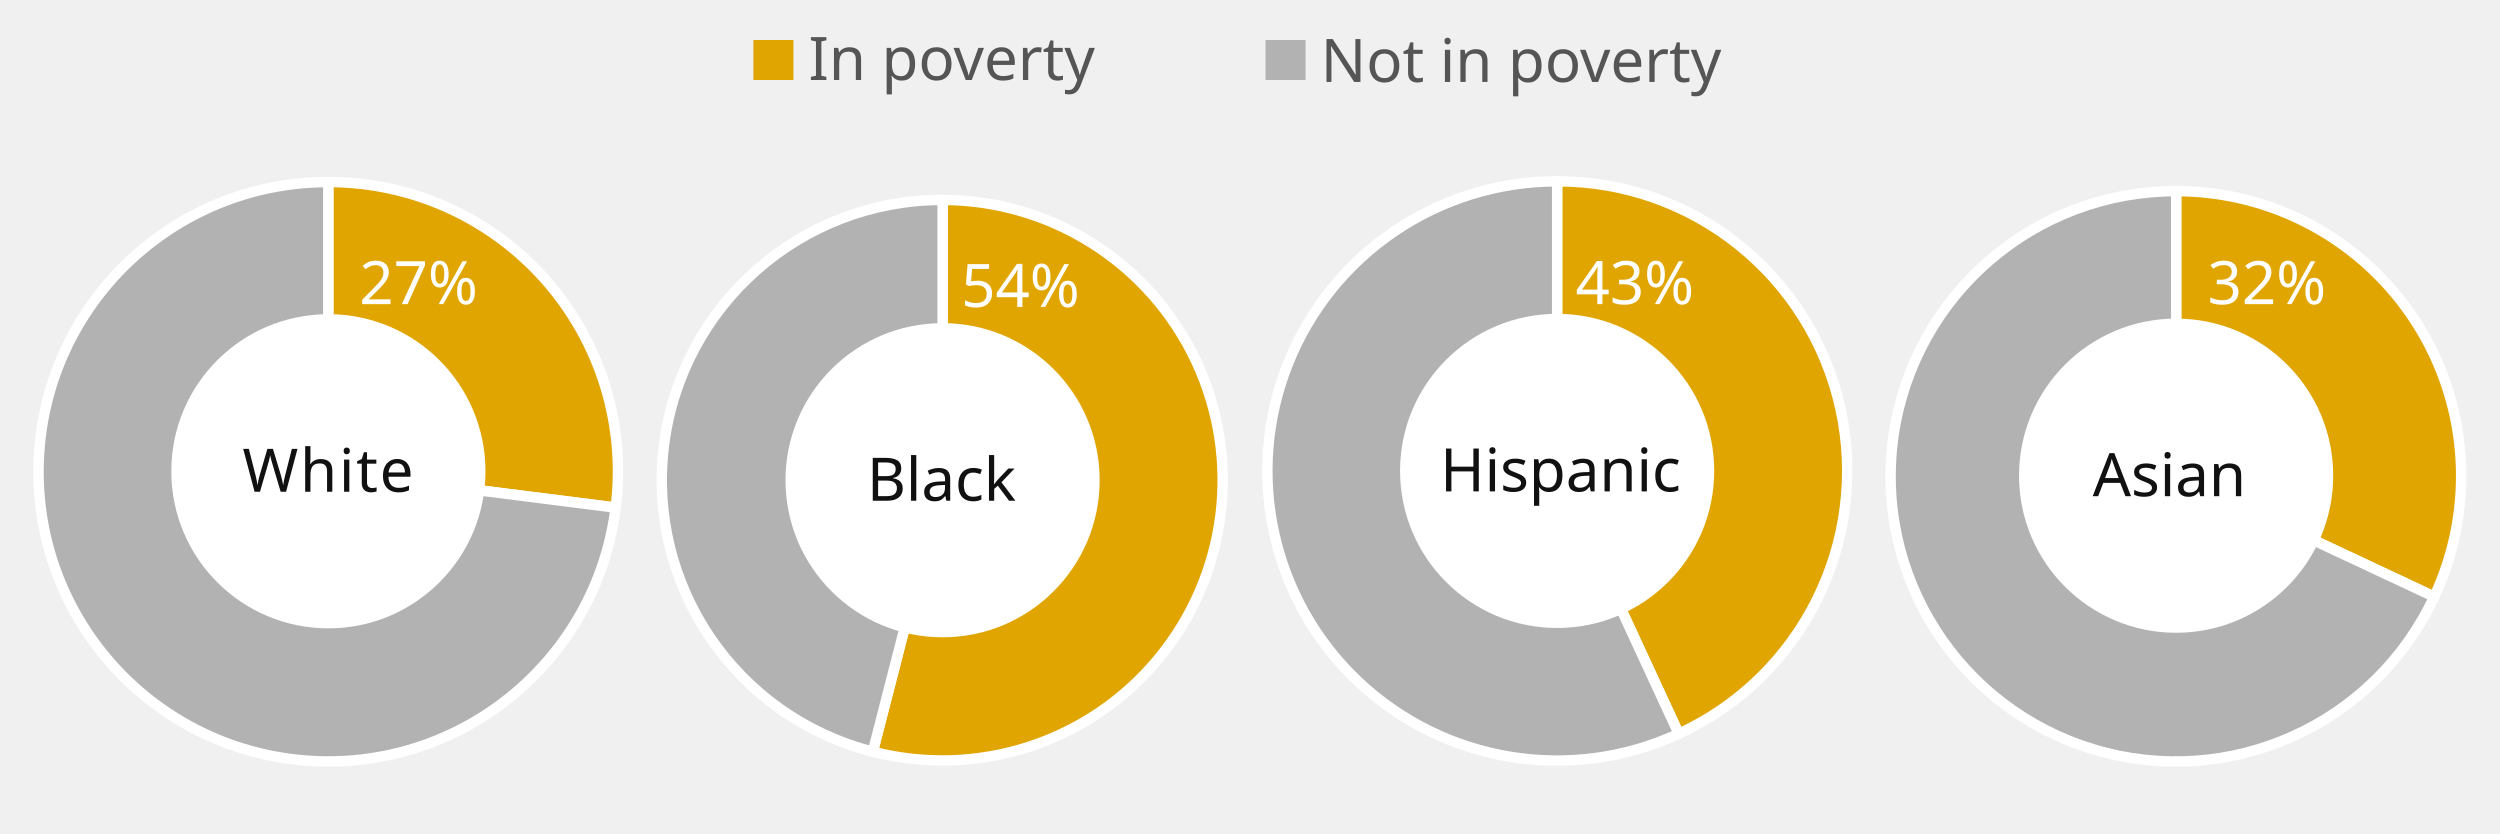
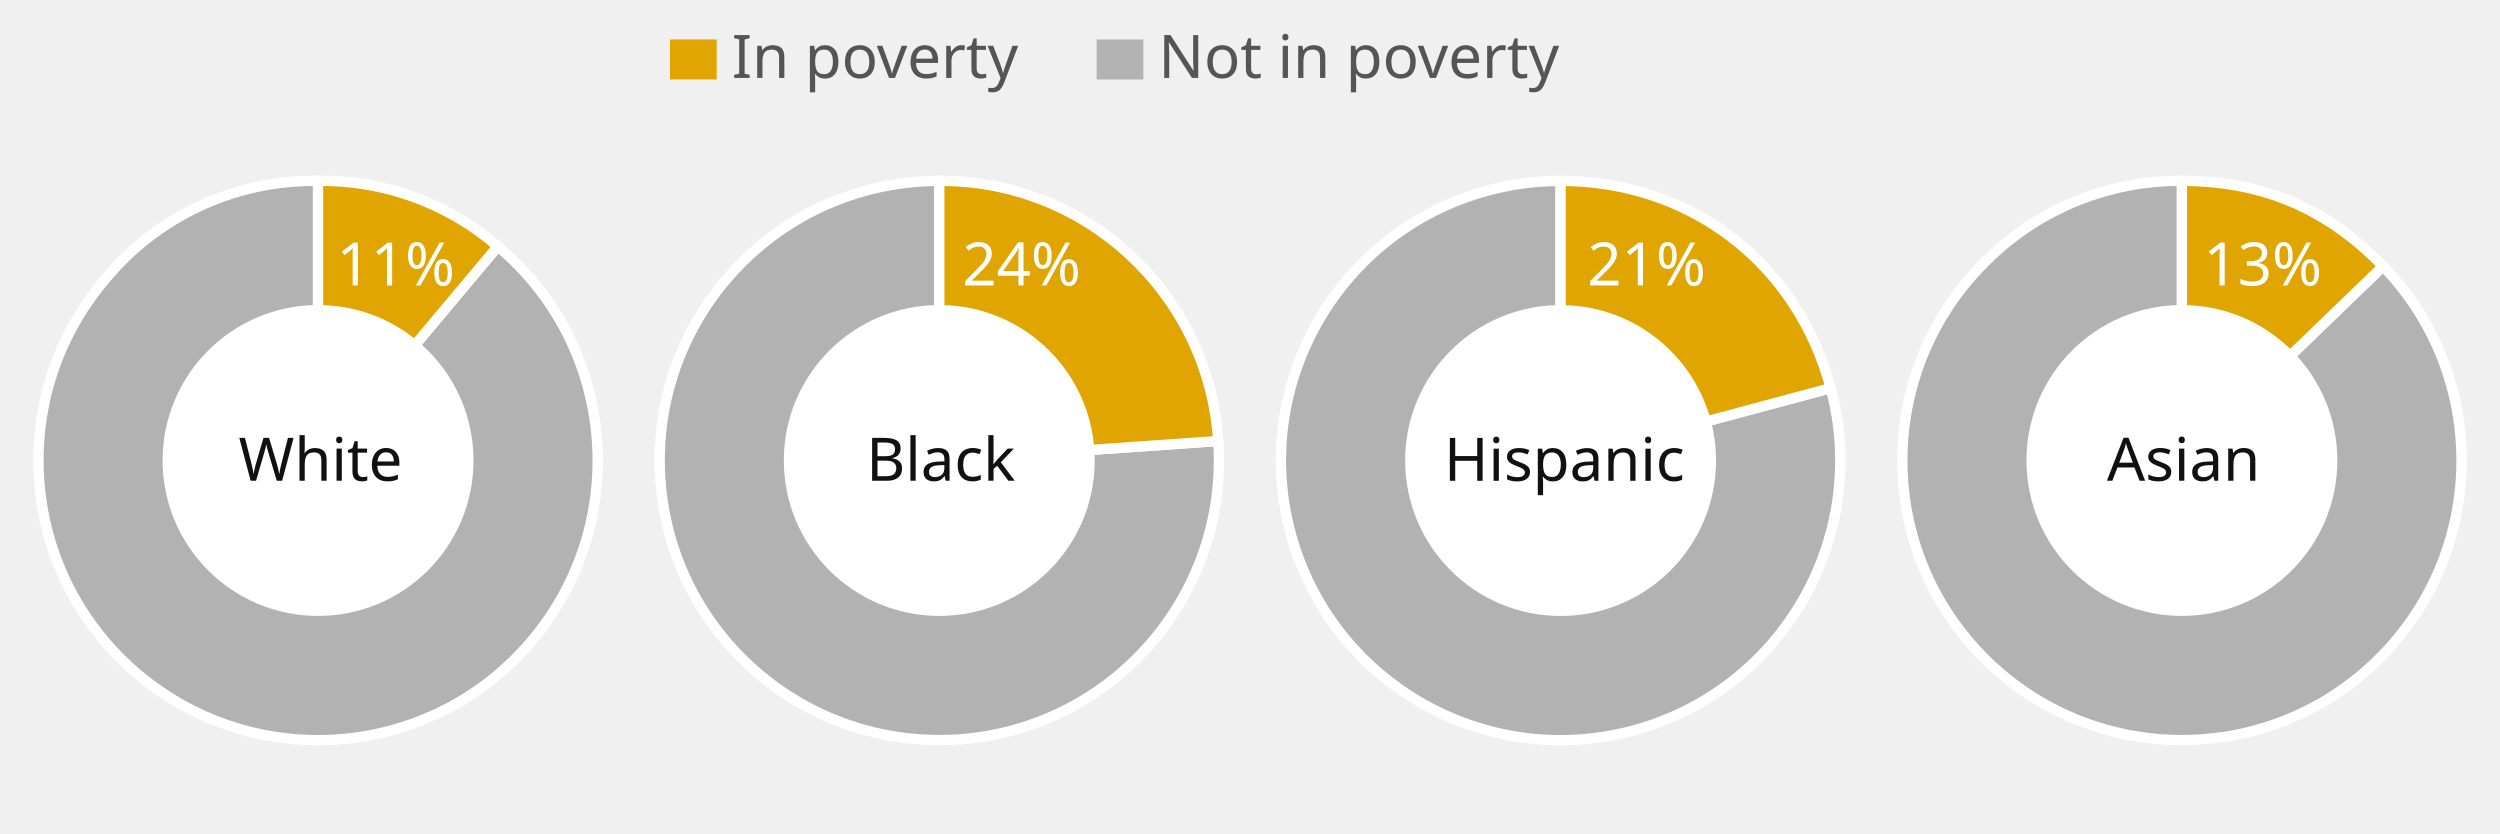
- <svg xmlns="http://www.w3.org/2000/svg" height="250" width="750" version="1.1" viewBox="0 0 750 250" data-name="Layer 1" id="Layer_1">
+ <svg xmlns="http://www.w3.org/2000/svg" id="Layer_1" data-name="Layer 1" viewBox="0 0 750 250" version="1.1" width="750" height="250">
  <defs id="defs4">
-     <style id="style2">.cls-1{fill:#e0a500;}.cls-1,.cls-3{fill-rule:evenodd;}.cls-2{fill:none;stroke:#fff;stroke-linejoin:round;stroke-width:2px;}.cls-3{fill:#b2b2b2;}.cls-4,.cls-5{fill:#fff;}.cls-5{font-size:12px;}.cls-15,.cls-5{font-family:Interstate-Light, Interstate-Light;}.cls-12,.cls-15,.cls-6,.cls-7{font-size:11.99px;}.cls-12,.cls-6,.cls-7{font-family:Interstate-Bold, Interstate-Bold;}.cls-7{letter-spacing:0.03em;}.cls-8{letter-spacing:-0.02em;}.cls-9{letter-spacing:0.02em;}.cls-10{letter-spacing:0em;}.cls-11{letter-spacing:0em;}.cls-12{letter-spacing:0em;}.cls-13{letter-spacing:0.02em;}.cls-14{letter-spacing:-0.06em;}.cls-15{fill:#595959;}</style>
+     <style id="style2">.cls-1,.cls-7{fill:#b2b2b2;}.cls-1,.cls-2{stroke:#fff;stroke-miterlimit:10;stroke-width:2px;}.cls-2,.cls-9{fill:#e0a500;}.cls-3,.cls-5,.cls-6{fill:#fff;}.cls-10,.cls-15,.cls-4{font-size:11px;}.cls-10,.cls-15,.cls-4,.cls-5,.cls-8{font-family:Georgia, Georgia;}.cls-5,.cls-6{font-size:12px;}.cls-6{font-family:Interstate-Light, Interstate-Light;}.cls-7,.cls-9{fill-rule:evenodd;}.cls-8{font-size:11.99px;fill:#595959;}.cls-10{letter-spacing:0.03em;}.cls-11{letter-spacing:-0.03em;}.cls-12{letter-spacing:0.02em;}.cls-13{letter-spacing:0em;}.cls-14{letter-spacing:0em;}.cls-15{letter-spacing:0em;}.cls-16{letter-spacing:0.03em;}.cls-17{letter-spacing:-0.06em;}.cls-18{letter-spacing:0.02em;}.cls-19{letter-spacing:-0.02em;}</style>
  </defs>
-   <path style="fill:#e0a500;fill-rule:evenodd;stroke-width:1.56" id="path8" d="m 467.14,54.399 a 86.841,86.841 0 0 1 36.487,165.727 l -36.487,-78.854 z" class="cls-1" />
-   <path style="fill:none;stroke:#ffffff;stroke-width:3.12px;stroke-linejoin:round" id="path10" d="m 467.14,54.399 a 86.841,86.841 0 0 1 36.487,165.727 l -36.487,-78.854 z" class="cls-2" />
-   <path style="fill:#b2b2b2;fill-rule:evenodd;stroke-width:1.56" id="path12" d="M 503.627,220.125 A 86.888,86.888 0 1 1 467.14,54.399 v 86.872 z" class="cls-3" />
-   <path style="fill:none;stroke:#ffffff;stroke-width:3.12px;stroke-linejoin:round" id="path14" d="M 503.627,220.125 A 86.888,86.888 0 1 1 467.14,54.399 v 86.872 z" class="cls-2" />
-   <circle style="fill:#ffffff;stroke-width:1.56" id="circle16" r="47.125" cy="141.271" cx="467.14" class="cls-4" />
-   <text y="91.229" x="472.663" style="font-style:normal;font-variant:normal;font-weight:normal;font-stretch:normal;font-size:18px;font-family:'PT Serif';-inkscape-font-specification:'PT Serif';fill:#ffffff;stroke-width:1.56" id="text18" class="cls-5">43%</text>
-   <text y="147.417" x="432.064" style="font-style:normal;font-variant:normal;font-weight:normal;font-stretch:normal;font-size:18px;font-family:'PT Serif';-inkscape-font-specification:'PT Serif';fill:#111111;fill-opacity:1;stroke-width:1.56" id="text20" class="cls-6">Hispanic</text>
-   <path style="fill:#e0a500;fill-rule:evenodd;stroke-width:1.56" id="path22" d="m 98.514,54.617 a 86.747,86.747 0 0 1 86.186,97.636 L 98.483,141.334 V 54.617 Z" class="cls-1" />
-   <path style="fill:none;stroke:#ffffff;stroke-width:3.12px;stroke-linejoin:round" id="path24" d="m 98.514,54.617 a 86.747,86.747 0 0 1 86.186,97.636 L 98.483,141.334 V 54.617 Z" class="cls-2" />
-   <path style="fill:#b2b2b2;fill-rule:evenodd;stroke-width:1.56" id="path26" d="M 184.7,152.253 A 86.903,86.903 0 1 1 98.483,54.617 v 86.763 l 86.217,10.919 z" class="cls-3" />
-   <path style="fill:none;stroke:#ffffff;stroke-width:3.12px;stroke-linejoin:round" id="path28" d="M 184.7,152.253 A 86.903,86.903 0 1 1 98.483,54.617 v 86.763 l 86.217,10.919 z" class="cls-2" />
-   <circle style="fill:#ffffff;stroke-width:1.56" id="circle30" r="47.125" cy="141.38" cx="98.514" class="cls-4" />
-   <text y="147.526" x="72.744" style="font-style:normal;font-variant:normal;font-weight:normal;font-stretch:normal;font-size:18px;font-family:'PT Serif';-inkscape-font-specification:'PT Serif';letter-spacing:0.03em;stroke-width:1.56;fill:#111111;fill-opacity:1" id="text40" class="cls-7">White</text>
-   <text y="91.229" x="107.796" style="font-style:normal;font-variant:normal;font-weight:normal;font-stretch:normal;font-size:18px;font-family:'PT Serif';-inkscape-font-specification:'PT Serif';fill:#ffffff;stroke-width:1.56" id="text42" class="cls-5">27%</text>
-   <path style="fill:#e0a500;fill-rule:evenodd;stroke-width:1.56" id="path44" d="m 282.788,59.983 a 84.08,84.08 0 1 1 -20.95,165.524 l 20.95,-81.444 z" class="cls-1" />
-   <path style="fill:none;stroke:#ffffff;stroke-width:3.12px;stroke-linejoin:round" id="path46" d="m 282.788,59.983 a 84.08,84.08 0 1 1 -20.95,165.524 l 20.95,-81.444 z" class="cls-2" />
-   <path style="fill:#b2b2b2;fill-rule:evenodd;stroke-width:1.56" id="path48" d="M 261.839,225.507 A 84.064,84.064 0 0 1 282.788,59.983 V 144.063 Z" class="cls-3" />
-   <path style="fill:none;stroke:#ffffff;stroke-width:3.12px;stroke-linejoin:round" id="path50" d="M 261.839,225.507 A 84.064,84.064 0 0 1 282.788,59.983 V 144.063 Z" class="cls-2" />
-   <circle style="fill:#ffffff;stroke-width:1.56" id="circle52" r="47.125" cy="144.063" cx="282.773" class="cls-4" />
-   <text y="150.209" x="260.079" style="font-style:normal;font-variant:normal;font-weight:normal;font-stretch:normal;font-size:18px;font-family:'PT Serif';-inkscape-font-specification:'PT Serif';fill:#111111;fill-opacity:1;stroke-width:1.56" id="text54" class="cls-6">Black</text>
-   <text y="92.089" x="288.357" style="font-style:normal;font-variant:normal;font-weight:normal;font-stretch:normal;font-size:18px;font-family:'PT Serif';-inkscape-font-specification:'PT Serif';fill:#ffffff;stroke-width:1.56" id="text56" class="cls-5">54%</text>
-   <path style="fill:#e0a500;fill-rule:evenodd;stroke-width:1.56" id="path58" d="m 652.85,57.347 a 85.406,85.406 0 0 1 77.419,121.674 l -77.419,-36.377 z" class="cls-1" />
-   <path style="fill:none;stroke:#ffffff;stroke-width:3.12px;stroke-linejoin:round" id="path60" d="m 652.85,57.347 a 85.406,85.406 0 0 1 77.419,121.674 l -77.419,-36.377 z" class="cls-2" />
-   <path style="fill:#b2b2b2;fill-rule:evenodd;stroke-width:1.56" id="path62" d="M 730.269,179.021 A 85.546,85.546 0 1 1 652.85,57.347 v 85.422 z" class="cls-3" />
-   <path style="fill:none;stroke:#ffffff;stroke-width:3.12px;stroke-linejoin:round" id="path64" d="M 730.269,179.021 A 85.546,85.546 0 1 1 652.85,57.347 v 85.422 z" class="cls-2" />
-   <circle style="fill:#ffffff;stroke-width:1.56" id="circle66" r="47.125" cy="142.706" cx="652.834" class="cls-4" />
-   <text y="148.852" x="627.813" style="font-style:normal;font-variant:normal;font-weight:normal;font-stretch:normal;font-size:18px;font-family:'PT Serif';-inkscape-font-specification:'PT Serif';letter-spacing:0em;stroke-width:1.56;fill:#111111;fill-opacity:1" id="text76" class="cls-12">Asian</text>
-   <text y="91.229" x="662.272" style="font-style:normal;font-variant:normal;font-weight:normal;font-stretch:normal;font-size:18px;font-family:'PT Serif';-inkscape-font-specification:'PT Serif';fill:#ffffff;stroke-width:1.56" id="text78" class="cls-5">32%</text>
-   <g transform="translate(-5.377812,-4.69214)" id="g4648">
-     <g id="g4640" transform="translate(246.4126,-16.84873)">
-       <polygon transform="matrix(1.024765,0,0,1.2,-3.433194,-54.97114)" style="fill:#b2b2b2;fill-rule:evenodd" id="polygon80" points="150.34,83.76 138.63,83.76 138.63,73.76 150.34,73.76 " class="cls-3" />
-       <text y="46.121" x="155.16" style="font-style:normal;font-variant:normal;font-weight:normal;font-stretch:normal;font-size:18px;font-family:'PT Serif';-inkscape-font-specification:'PT Serif';fill:#555555;fill-opacity:1" id="text82" class="cls-15">Not in poverty</text>
-     </g>
-     <g id="g4636" transform="translate(266.4204,-16.84872)">
-       <polygon transform="matrix(1.024765,0,0,1.2,-317.4744,-54.97114)" style="fill:#e0a500;fill-rule:evenodd" id="polygon84" points="287.34,83.76 275.63,83.76 275.63,73.76 287.34,73.76 " class="cls-1" />
-       <text y="45.541" x="-18.488" style="font-style:normal;font-variant:normal;font-weight:normal;font-stretch:normal;font-size:18px;font-family:'PT Serif';-inkscape-font-specification:'PT Serif';fill:#555555;fill-opacity:1" id="text86" class="cls-15">In poverty</text>
-     </g>
-   </g>
+   <polygon class="cls-7" points="272.34,13.26 272.34,23.26 260.63,23.26 260.63,13.26 " id="polygon20" style="fill:#b2b2b2;fill-rule:evenodd" transform="matrix(1.195559,0,0,1.2,17.40135,-4.072001)" />
+   <text class="cls-8" id="text22" style="font-style:normal;font-variant:normal;font-weight:normal;font-stretch:normal;font-size:18px;font-family:'PT Serif';-inkscape-font-specification:'PT Serif';fill:#555555;fill-opacity:1" x="347.53" y="23.386">Not in poverty</text>
+   <polygon class="cls-9" points="144.34,23.26 132.63,23.26 132.63,13.26 144.34,13.26 " id="polygon24" style="fill:#e0a500;fill-rule:evenodd" transform="matrix(1.195559,0,0,1.2,42.43296,-4.072)" />
+   <text class="cls-8" id="text26" style="font-style:normal;font-variant:normal;font-weight:normal;font-stretch:normal;font-size:18px;font-family:'PT Serif';-inkscape-font-specification:'PT Serif';fill:#555555;fill-opacity:1" x="219.53" y="23.386">In poverty</text>
+   <path class="cls-1" d="m 468.179,138.143 81.024,-21.703 A 83.879,83.879 0 1 1 446.476,57.135 82.953,82.953 0 0 1 468.179,54.279 Z" id="path8" style="fill:#b2b2b2;stroke:#ffffff;stroke-width:3.087px;stroke-miterlimit:10" />
+   <path class="cls-2" d="M 468.179,138.143 V 54.264 c 38.914,0 71.006,24.574 81.024,62.161 z" id="path10" style="fill:#e0a500;stroke:#ffffff;stroke-width:3.087px;stroke-miterlimit:10" />
+   <circle class="cls-3" cx="468.179" cy="138.159" r="46.632" id="circle12" style="fill:#ffffff;stroke-width:1.544" />
+   <text class="cls-4" id="text14" style="font-style:normal;font-variant:normal;font-weight:normal;font-stretch:normal;font-size:18px;font-family:'PT Serif';-inkscape-font-specification:'PT Serif';fill:#111111;fill-opacity:1;stroke-width:1.544" x="433.207" y="144.241">Hispanic</text>
+   <text class="cls-5" id="text16" style="font-style:normal;font-variant:normal;font-weight:normal;font-stretch:normal;font-size:18px;font-family:'PT Serif';-inkscape-font-specification:'PT Serif';fill:#ffffff;stroke-width:1.544" x="476.197" y="85.645">21%</text>
+   <text class="cls-6" id="text18" style="font-size:18px;font-family:Interstate-Light, Interstate-Light;fill:#ffffff;stroke-width:1.544" x="659.246" y="85.645">32%</text>
+   <path class="cls-1" d="M 95.414,138.143 149.332,73.899 A 83.879,83.879 0 1 1 31.169,84.241 81.178,81.178 0 0 1 95.414,54.264 Z" id="path28" style="fill:#b2b2b2;stroke:#ffffff;stroke-width:3.087px;stroke-miterlimit:10" />
+   <path class="cls-2" d="M 95.414,138.143 V 54.264 a 80.638,80.638 0 0 1 53.918,19.635 z" id="path30" style="fill:#e0a500;stroke:#ffffff;stroke-width:3.087px;stroke-miterlimit:10" />
+   <circle class="cls-3" cx="95.414" cy="138.143" r="46.632" id="circle32" style="fill:#ffffff;stroke-width:1.544" />
+   <text class="cls-10" id="text42" style="font-style:normal;font-variant:normal;font-weight:normal;font-stretch:normal;font-size:18px;font-family:'PT Serif';-inkscape-font-specification:'PT Serif';letter-spacing:0px;fill:#111111;fill-opacity:1;stroke-width:1.544" x="71.57" y="144.225">White</text>
+   <text class="cls-5" id="text44" style="font-style:normal;font-variant:normal;font-weight:normal;font-stretch:normal;font-size:18px;font-family:'PT Serif';-inkscape-font-specification:'PT Serif';fill:#ffffff;stroke-width:1.544" x="100.948" y="85.645">11%</text>
+   <text class="cls-6" id="text46" style="font-size:18px;font-family:Interstate-Light, Interstate-Light;fill:#ffffff;stroke-width:1.544" x="280.152" y="87.359">54%</text>
+   <path class="cls-1" d="m 281.788,138.143 83.679,-5.85 A 83.879,83.879 0 1 1 275.938,54.465 c 1.852,-0.123 3.998,-0.201 5.85,-0.201 z" id="path48" style="fill:#b2b2b2;stroke:#ffffff;stroke-width:3.087px;stroke-miterlimit:10" />
+   <path class="cls-2" d="M 281.788,138.143 V 54.264 a 83.355,83.355 0 0 1 83.679,78.029 z" id="path50" style="fill:#e0a500;stroke:#ffffff;stroke-width:3.087px;stroke-miterlimit:10" />
+   <circle class="cls-3" cx="281.788" cy="138.143" r="46.632" id="circle52" style="fill:#ffffff;stroke-width:1.544" />
+   <text class="cls-4" id="text54" style="font-style:normal;font-variant:normal;font-weight:normal;font-stretch:normal;font-size:18px;font-family:'PT Serif';-inkscape-font-specification:'PT Serif';fill:#111111;fill-opacity:1;stroke-width:1.544" x="259.885" y="144.225">Black</text>
+   <text class="cls-5" id="text56" style="font-style:normal;font-variant:normal;font-weight:normal;font-stretch:normal;font-size:18px;font-family:'PT Serif';-inkscape-font-specification:'PT Serif';fill:#ffffff;stroke-width:1.544" x="288.697" y="85.645">24%</text>
+   <path class="cls-1" d="M 654.569,138.143 714.908,79.872 A 83.879,83.879 0 1 1 596.313,77.804 82.135,82.135 0 0 1 654.584,54.264 Z" id="path58" style="fill:#b2b2b2;stroke:#ffffff;stroke-width:3.087px;stroke-miterlimit:10" />
+   <path class="cls-2" d="M 654.569,138.143 V 54.264 c 24.096,0 43.607,8.289 60.339,25.608 z" id="path60" style="fill:#e0a500;stroke:#ffffff;stroke-width:3.087px;stroke-miterlimit:10" />
+   <circle class="cls-3" cx="654.569" cy="138.143" r="46.632" id="circle62" style="fill:#ffffff;stroke-width:1.544" />
+   <text class="cls-15" id="text72" style="font-style:normal;font-variant:normal;font-weight:normal;font-stretch:normal;font-size:18px;font-family:'PT Serif';-inkscape-font-specification:'PT Serif';letter-spacing:0em;fill:#111111;fill-opacity:1;stroke-width:1.544" x="632.061" y="144.225">Asian</text>
+   <text class="cls-5" id="text74" style="font-style:normal;font-variant:normal;font-weight:normal;font-stretch:normal;font-size:18px;font-family:'PT Serif';-inkscape-font-specification:'PT Serif';fill:#ffffff;stroke-width:1.544" x="661.012" y="85.645">13%</text>
</svg>
